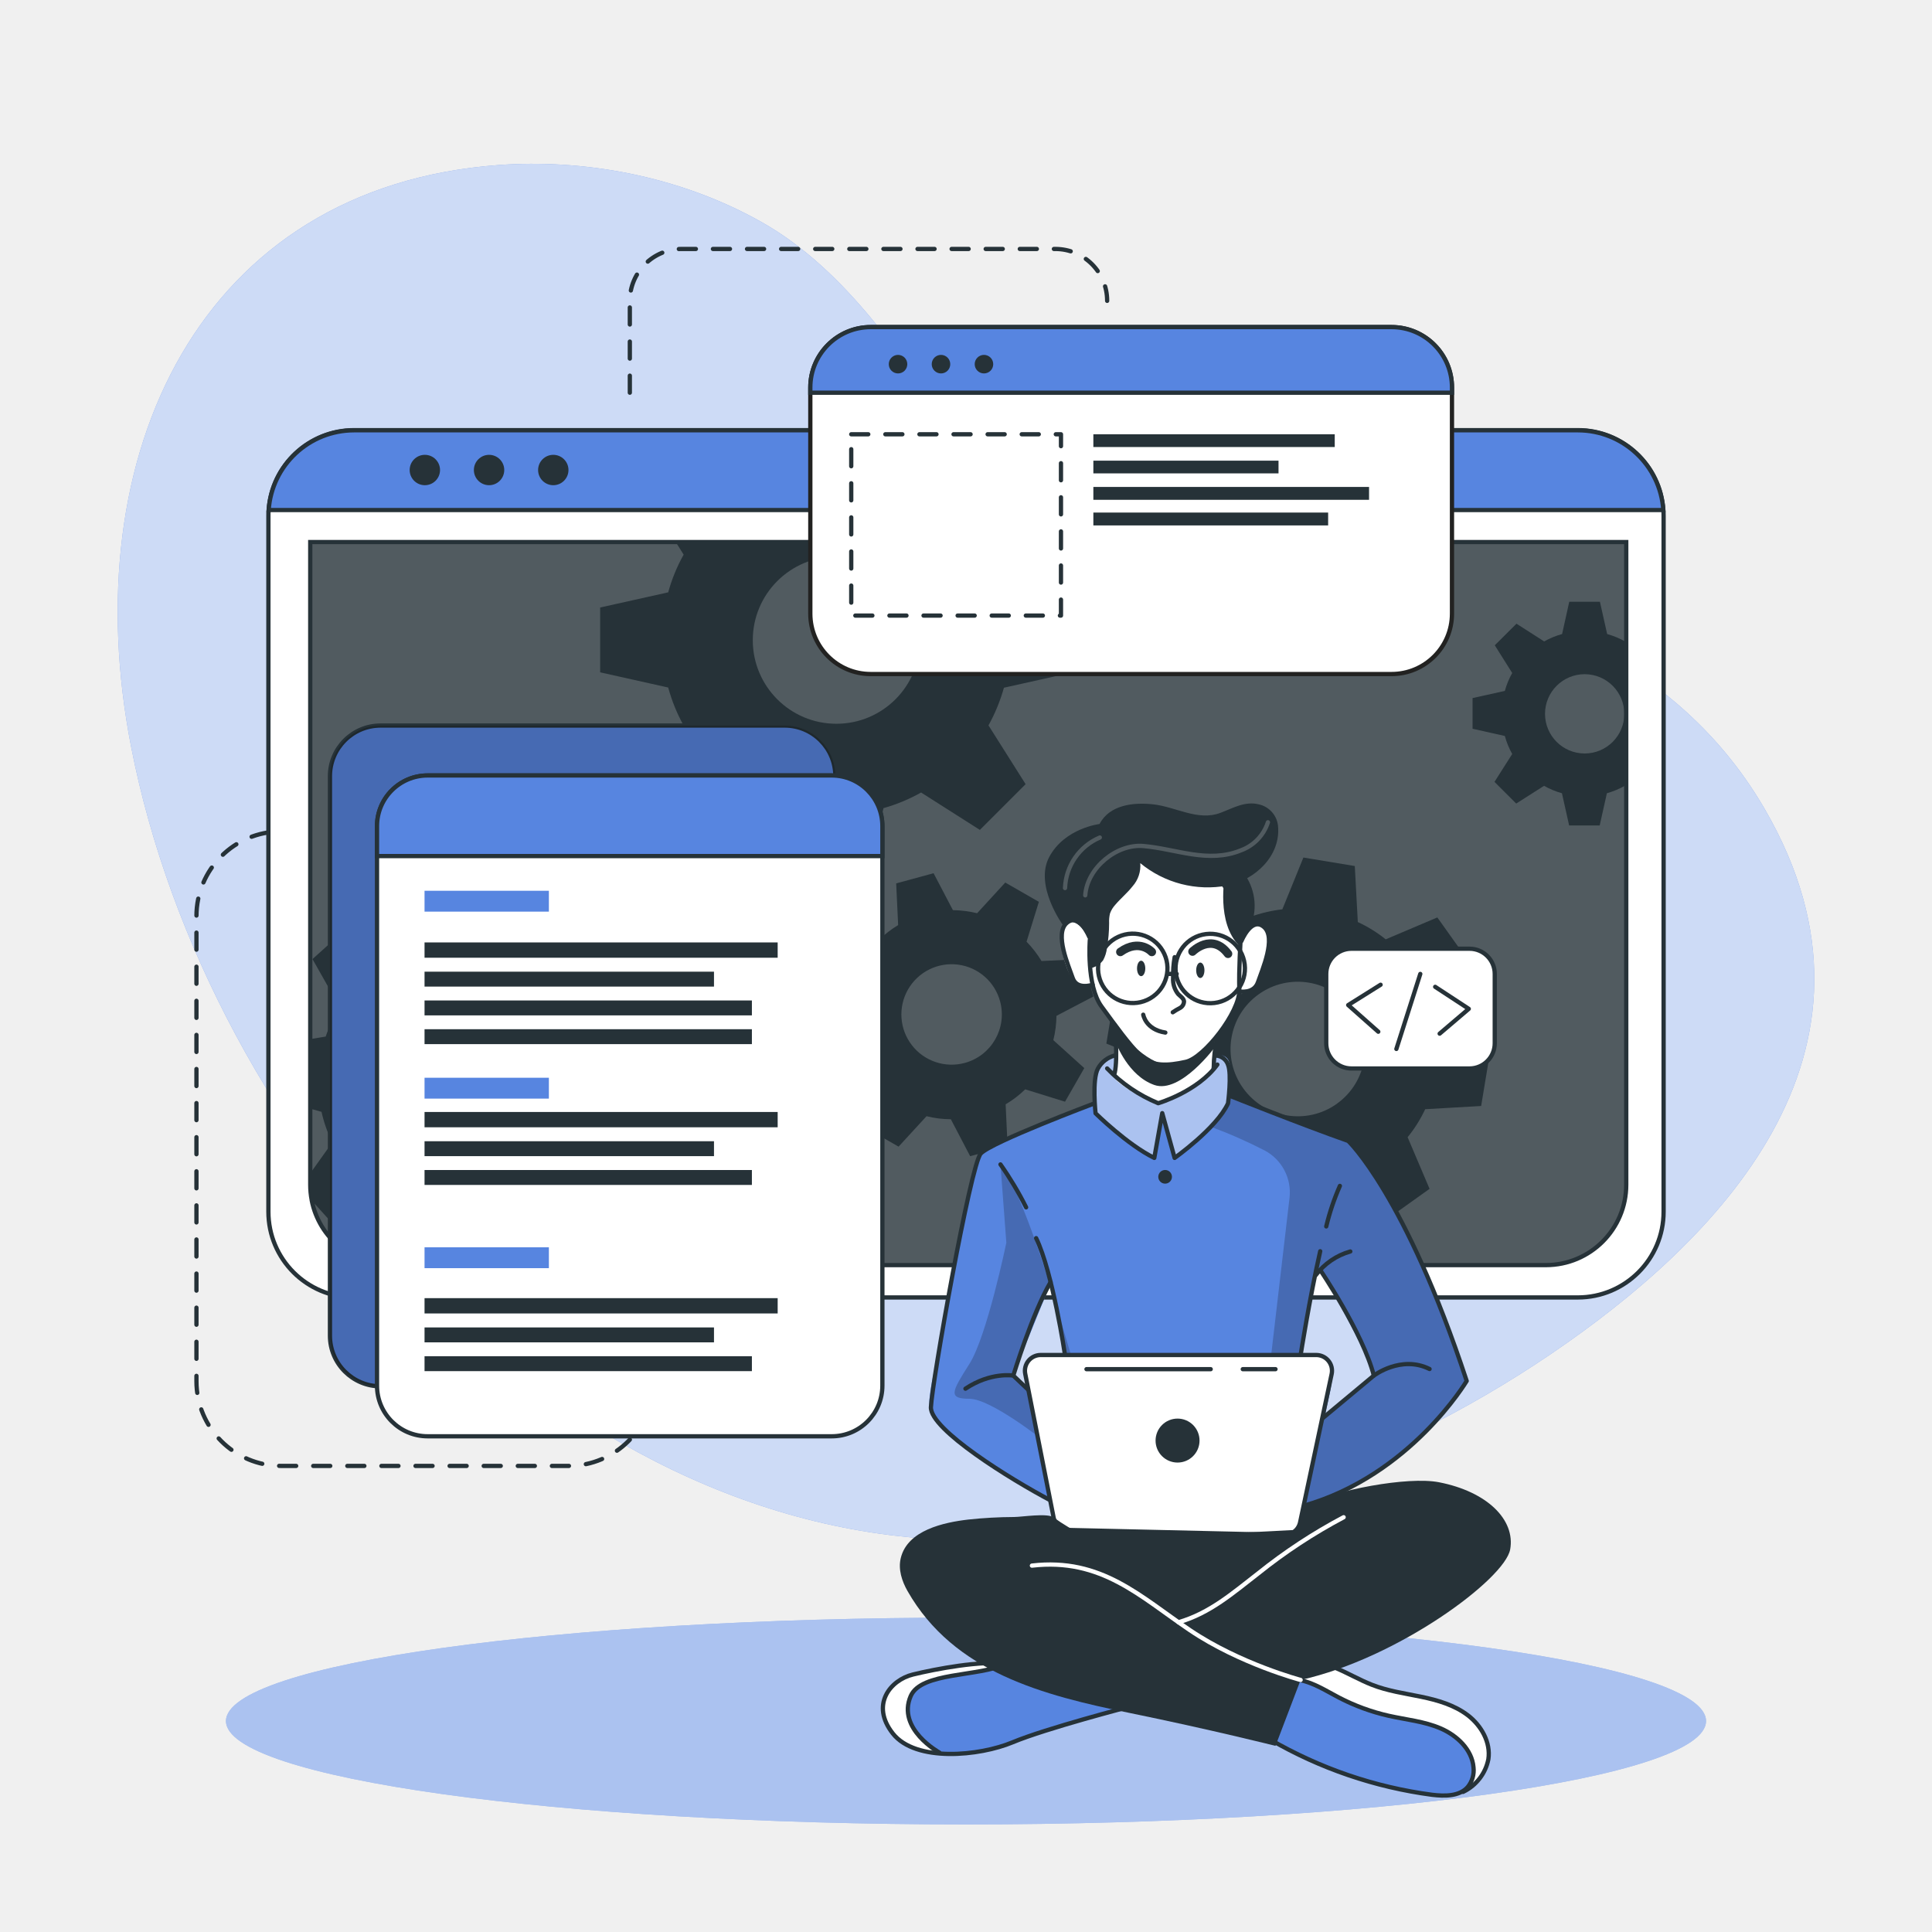
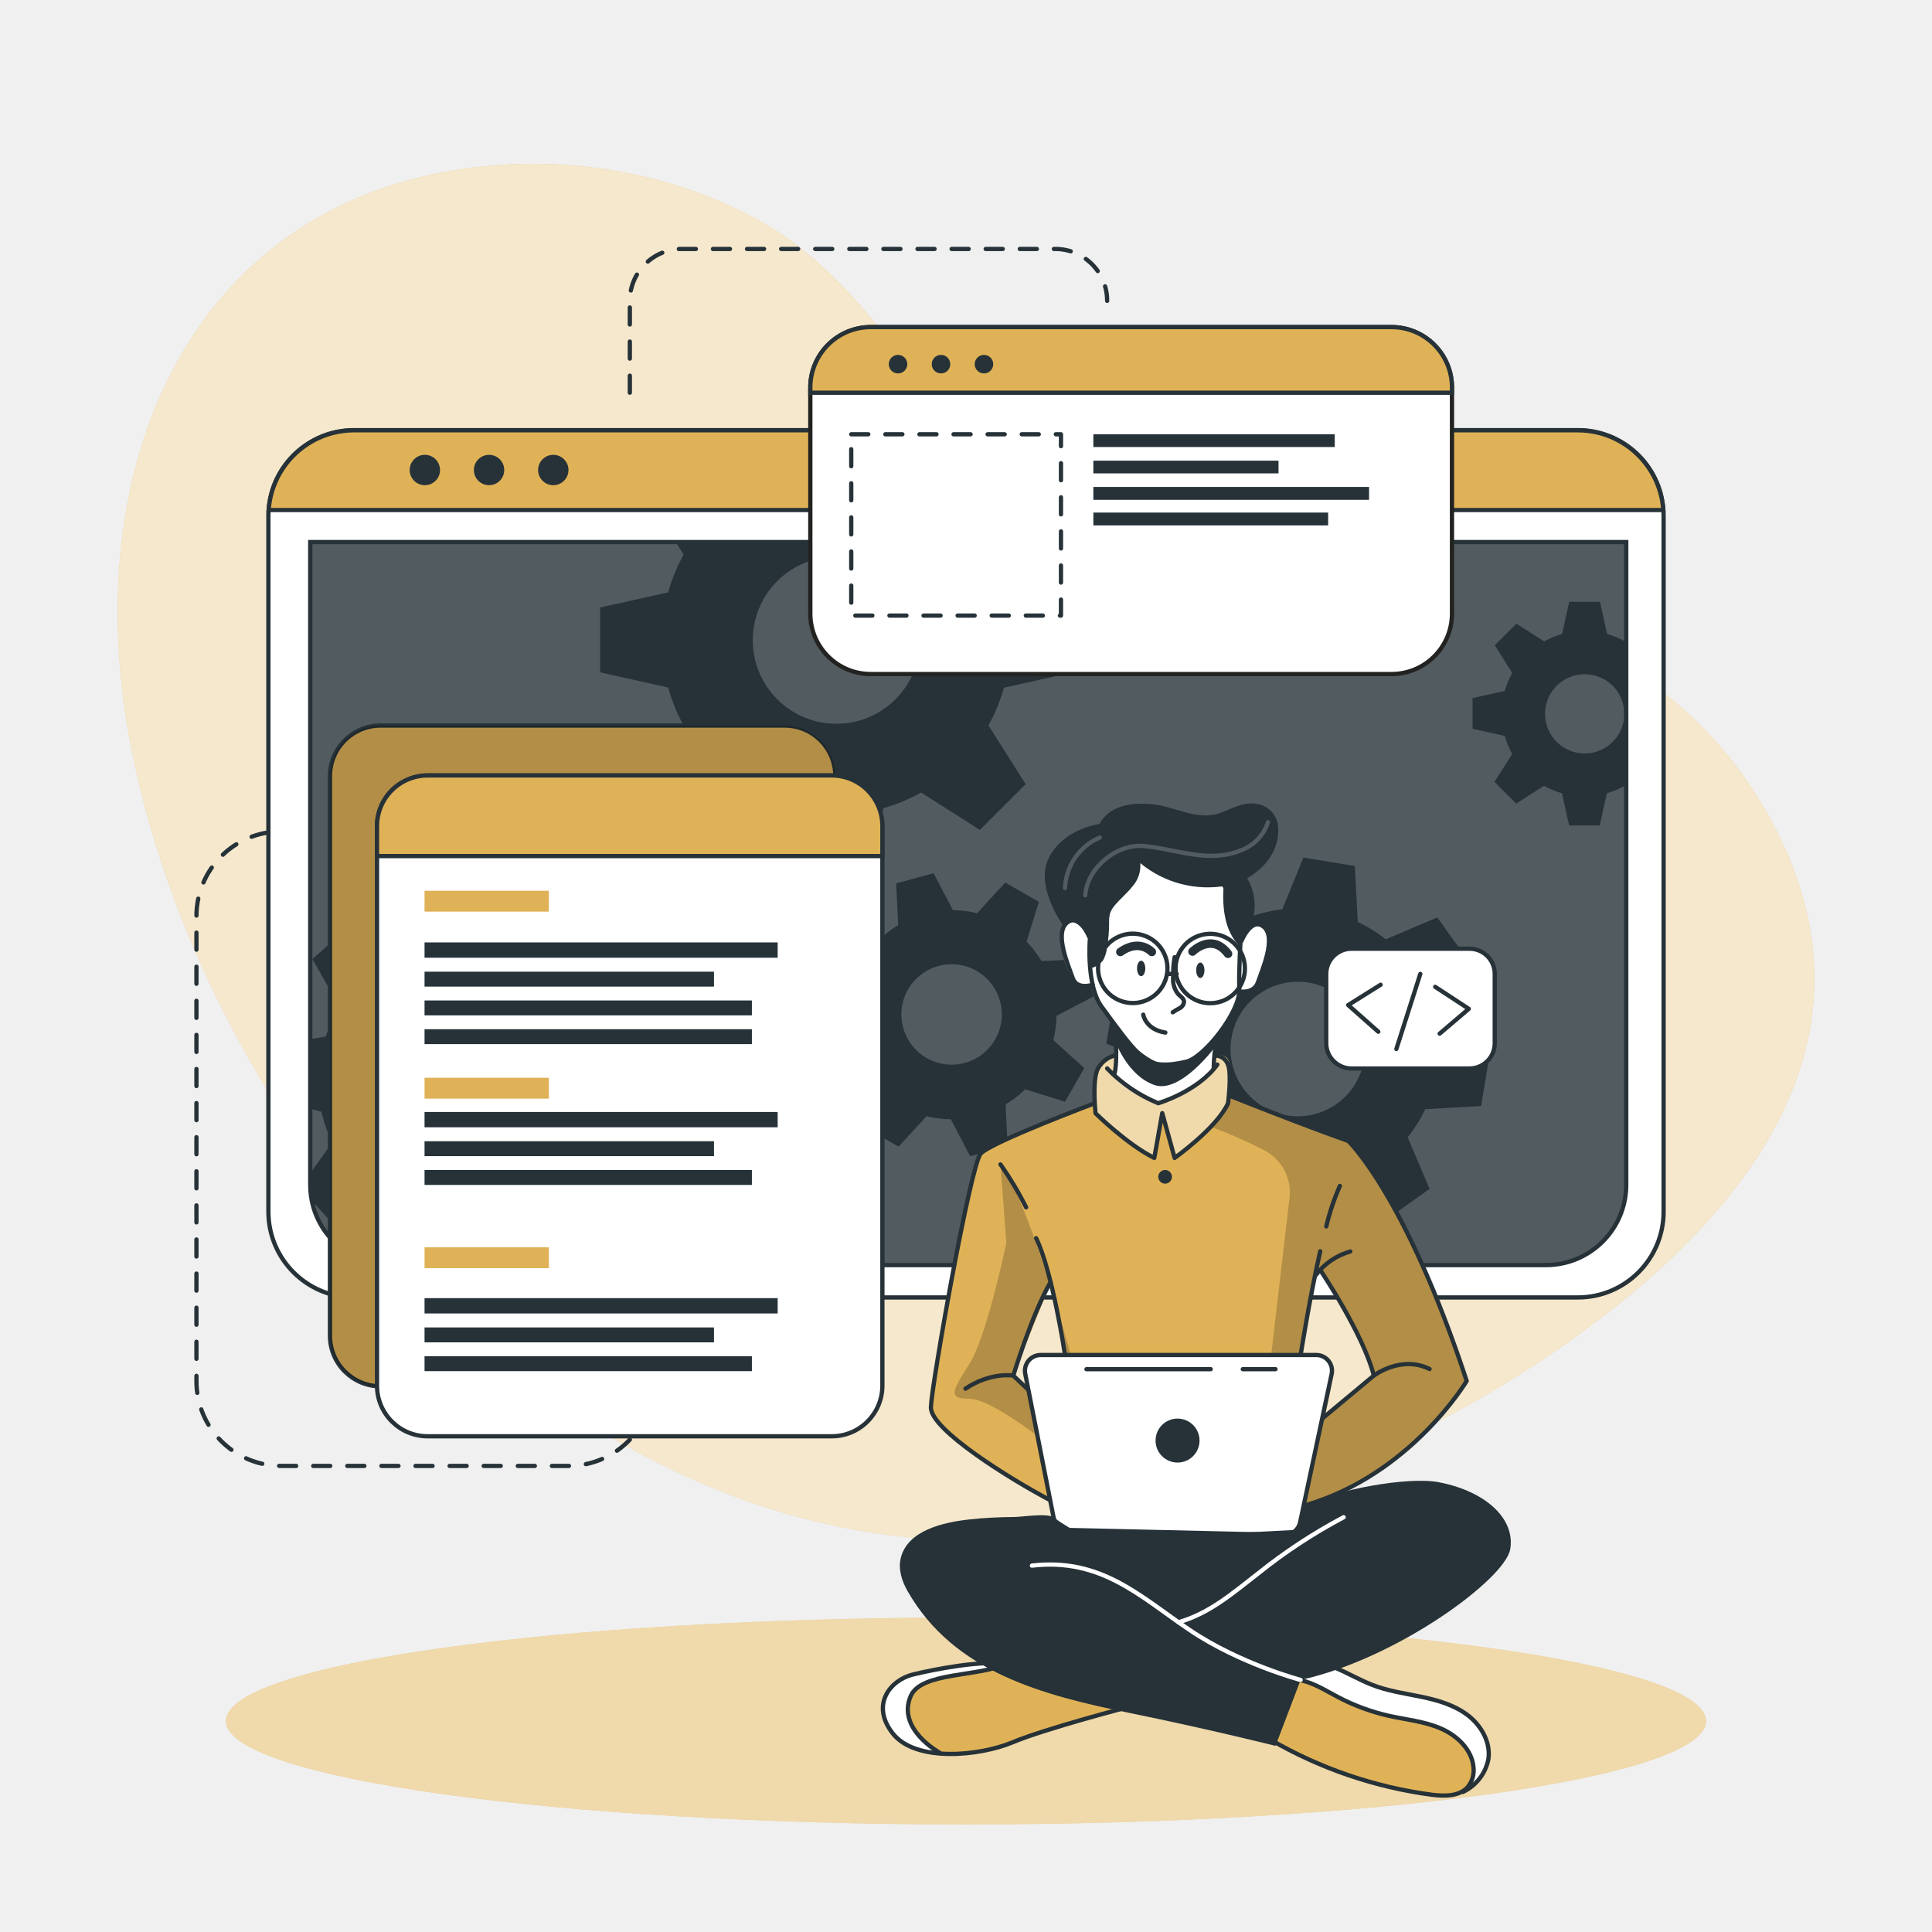
<svg xmlns="http://www.w3.org/2000/svg" viewBox="0 0 500 500">
-   <g id="freepik--background-simple--inject-30">
-     <path d="M456.55,209.11c-48.74-83.48-180.95-53.75-207.95-94.35C234.77,94,219.3,69.87,196.86,57.34c-21.39-12-46.19-16.21-67.81-14.63C51.84,48.36,19.11,117.44,33.94,193.3,53.74,294.49,143.44,397.86,250,398.58,305.74,399,359,379,400.7,350.87l.93-.63C443.33,321.85,493.77,272.84,456.55,209.11Z" style="fill:#5785E0" />
+   <g id="freepik--background-simple--inject-2">
+     <path d="M456.55,209.11c-48.74-83.48-180.95-53.75-207.95-94.35C234.77,94,219.3,69.87,196.86,57.34c-21.39-12-46.19-16.21-67.81-14.63C51.84,48.36,19.11,117.44,33.94,193.3,53.74,294.49,143.44,397.86,250,398.58,305.74,399,359,379,400.7,350.87l.93-.63C443.33,321.85,493.77,272.84,456.55,209.11Z" style="fill:#E0B257" />
    <path d="M456.55,209.11c-48.74-83.48-180.95-53.75-207.95-94.35C234.77,94,219.3,69.87,196.86,57.34c-21.39-12-46.19-16.21-67.81-14.63C51.84,48.36,19.11,117.44,33.94,193.3,53.74,294.49,143.44,397.86,250,398.58,305.74,399,359,379,400.7,350.87l.93-.63C443.33,321.85,493.77,272.84,456.55,209.11Z" style="fill:#fff;opacity:0.7" />
  </g>
-   <g id="freepik--Lines--inject-30">
+   <g id="freepik--Lines--inject-2">
    <path d="M78.19,215.18H72.77a21.93,21.93,0,0,0-21.93,21.93V357.45a21.93,21.93,0,0,0,21.93,21.93h74.36a21.93,21.93,0,0,0,21.93-21.93h0" style="fill:none;stroke:#263238;stroke-linecap:round;stroke-linejoin:round;stroke-width:1.103px;stroke-dasharray:4.412" />
    <path d="M163,101.63V77.86A13.43,13.43,0,0,1,176.4,64.43h96.7a13.43,13.43,0,0,1,13.43,13.43h0" style="fill:none;stroke:#263238;stroke-linecap:round;stroke-linejoin:round;stroke-width:1.103px;stroke-dasharray:4.412" />
  </g>
-   <g id="freepik--Shadow--inject-30">
-     <ellipse cx="250" cy="445.4" rx="191.52" ry="26.76" style="fill:#5785E0" />
+   <g id="freepik--Shadow--inject-2">
+     <ellipse cx="250" cy="445.4" rx="191.52" ry="26.76" style="fill:#E0B257" />
    <ellipse cx="250" cy="445.4" rx="191.52" ry="26.76" style="fill:#fff;opacity:0.5" />
  </g>
-   <g id="freepik--Window--inject-30">
+   <g id="freepik--Window--inject-2">
    <path d="M430.54,133.52V313.58a22.2,22.2,0,0,1-22.19,22.2H91.65a22.2,22.2,0,0,1-22.19-22.2V133.52c0-.53,0-1,.07-1.56a22.18,22.18,0,0,1,22.12-20.64h316.7A22.18,22.18,0,0,1,430.47,132C430.52,132.48,430.54,133,430.54,133.52Z" style="fill:#fff;stroke:#263238;stroke-linecap:round;stroke-linejoin:round;stroke-width:1.103px" />
    <path d="M80.26,140.28H420.87a0,0,0,0,1,0,0V306.61a20.8,20.8,0,0,1-20.8,20.8h-299a20.8,20.8,0,0,1-20.8-20.8V140.28a0,0,0,0,1,0,0Z" style="fill:#263238" />
    <path d="M420.88,140.28V306.61a20.69,20.69,0,0,1-20.57,20.8H100.83a20.69,20.69,0,0,1-20.57-20.8V140.28Z" style="fill:#fff;opacity:0.2" />
-     <path d="M430.47,132H69.53a22.18,22.18,0,0,1,22.12-20.64h316.7A22.18,22.18,0,0,1,430.47,132Z" style="fill:#5785E0;stroke:#263238;stroke-miterlimit:10;stroke-width:1.103px" />
+     <path d="M430.47,132H69.53a22.18,22.18,0,0,1,22.12-20.64h316.7A22.18,22.18,0,0,1,430.47,132Z" style="fill:#E0B257;stroke:#263238;stroke-miterlimit:10;stroke-width:1.103px" />
    <path d="M113.88,121.64a3.93,3.93,0,1,1-3.93-3.93A3.93,3.93,0,0,1,113.88,121.64Z" style="fill:#263238" />
    <path d="M130.5,121.64a3.93,3.93,0,1,1-3.93-3.93A3.93,3.93,0,0,1,130.5,121.64Z" style="fill:#263238" />
    <circle cx="143.19" cy="121.64" r="3.93" style="fill:#263238" />
    <path d="M420.87,140.28V306.61a20.8,20.8,0,0,1-20.8,20.8h-299a20.8,20.8,0,0,1-20.4-16.76v-.06a21,21,0,0,1-.38-4V140.28Z" style="fill:none;stroke:#263238;stroke-miterlimit:10;stroke-width:1.103px" />
    <path d="M420.55,166a20.94,20.94,0,0,0-4.62-1.91l-1.87-8.35h-7.94l-1.85,8.35a20.25,20.25,0,0,0-4.64,1.91l-7.17-4.59L386.85,167l4.51,7.17a20.35,20.35,0,0,0-1.91,4.64l-8.35,1.85v7.94l8.35,1.87a20,20,0,0,0,1.91,4.66l-4.59,7.22,5.62,5.61,7.21-4.59a20.39,20.39,0,0,0,4.63,1.92l1.86,8.34H414l1.86-8.34a20.78,20.78,0,0,0,4.62-1.92l.37.24V165.8Zm-10.44,29a10.26,10.26,0,1,1,10.26-10.25A10.25,10.25,0,0,1,410.11,195Z" style="fill:#263238" />
    <path d="M277.45,174.05V157.31l-17.6-3.91a45.51,45.51,0,0,0-4-9.77l2.13-3.35h-83.1l2.05,3.26a43,43,0,0,0-4,9.76l-17.61,3.92V174l17.61,3.93a43.65,43.65,0,0,0,4,9.84l-9.67,15.21,11.85,11.84,15.2-9.68a44.38,44.38,0,0,0,9.77,4.05L208,226.74H224.7l3.94-17.59a44.64,44.64,0,0,0,9.74-4.05l15.21,9.68,11.84-11.84-9.61-15.21a45.87,45.87,0,0,0,4-9.75Zm-61,13.26a21.63,21.63,0,1,1,21.63-21.63A21.62,21.62,0,0,1,216.45,187.31Z" style="fill:#263238" />
    <path d="M166.38,289l.71-13.29-13.77-3.88a37.21,37.21,0,0,0-2.82-7.9l8.32-11.68-8.92-9.89-12.46,7a36.51,36.51,0,0,0-7.59-3.63l-2.38-14.12L114.19,231l-3.84,13.81a35,35,0,0,0-7.9,2.8l-11.67-8.31-9.91,8.91,7.06,12.47a35,35,0,0,0-3.64,7.58l-4,.66v18l2.92.82A34.6,34.6,0,0,0,86,295.65l-5.74,8.05.38,6.89v.06l5.93,6.57,12.48-7.05a34.66,34.66,0,0,0,7.61,3.67L109,327.4h0l.11.57,13.28.7.35-1.27h0l3.49-12.53a35.53,35.53,0,0,0,7.94-2.8l11.65,8.3,9.9-8.9-7-12.48a34.53,34.53,0,0,0,3.59-7.57Zm-35.27-20.75a17.2,17.2,0,1,0-1.28,24.28A17.2,17.2,0,0,0,131.11,268.29Z" style="fill:#263238" />
    <path d="M272.6,269.19a27.25,27.25,0,0,0,.81-6.29l9.55-5-2.64-9.69-10.78.5a27.27,27.27,0,0,0-3.87-5l3.19-10.31-8.7-5-7.28,7.94a28.8,28.8,0,0,0-6.27-.8l-5-9.55-9.68,2.63.51,10.79a27.24,27.24,0,0,0-5,3.87l-10.32-3.19-5,8.69,8,7.27a26,26,0,0,0-.79,6.27l-9.57,5,2.64,9.68,10.8-.51a25.39,25.39,0,0,0,3.85,5l-3.21,10.26,8.71,5,7.24-7.88a26.12,26.12,0,0,0,6.29.79l5,9.56,9.68-2.63-.43-9.22-.07-1.58a26.41,26.41,0,0,0,5.06-3.87l10.31,3.2,4.26-7.44.72-1.26Zm-22.87,5.88a13,13,0,1,1,9.1-15.9A13,13,0,0,1,249.73,275.07Z" style="fill:#263238" />
    <path d="M383.32,286.23l2.2-13.3-13.46-5.41a35.27,35.27,0,0,0-1.93-8.3l9.69-10.79-7.84-11-13.36,5.67a35.38,35.38,0,0,0-7.22-4.48l-.78-14.49-13.3-2.2-5.45,13.4a37.15,37.15,0,0,0-8.27,1.95l-10.82-9.69-10.95,7.84,5.68,13.35a36.24,36.24,0,0,0-4.05,6.29c-.15.31-.31.62-.45.93l-14.48.8-2.21,13.28,2.18.88,11.28,4.55a35.18,35.18,0,0,0,1.93,8.26L292,294.63l7.85,11,13.35-5.7a35.06,35.06,0,0,0,7.21,4.52l.75,14.42,13.29,2.2,5.44-13.3a35.13,35.13,0,0,0,8.28-1.94l10.8,9.69,11-7.85-5.68-13.36a34.78,34.78,0,0,0,4.55-7.25Zm-37.3-.6a17.41,17.41,0,1,1,4-24.29A17.41,17.41,0,0,1,346,285.63Z" style="fill:#263238" />
  </g>
-   <g id="freepik--Graphics--inject-30">
-     <rect x="85.39" y="187.77" width="130.8" height="171.01" rx="13.11" style="fill:#5785E0;stroke:#263238;stroke-miterlimit:10;stroke-width:1.103px" />
+   <g id="freepik--Graphics--inject-2">
+     <rect x="85.39" y="187.77" width="130.8" height="171.01" rx="13.11" style="fill:#E0B257;stroke:#263238;stroke-miterlimit:10;stroke-width:1.103px" />
    <rect x="85.39" y="187.77" width="130.8" height="171.01" rx="13.11" style="opacity:0.2" />
    <path d="M228.36,213.8V358.59a13.11,13.11,0,0,1-13.11,13.12H110.67a13.11,13.11,0,0,1-13.1-13.12V213.8a13.11,13.11,0,0,1,13.1-13.11H215.25A13.11,13.11,0,0,1,228.36,213.8Z" style="fill:#fff;stroke:#263238;stroke-linecap:round;stroke-linejoin:round;stroke-width:1.103px" />
-     <path d="M228.36,213.8v7.75H97.57V213.8a13.11,13.11,0,0,1,13.1-13.11H215.25A13.11,13.11,0,0,1,228.36,213.8Z" style="fill:#5785E0;stroke:#263238;stroke-miterlimit:10;stroke-width:1.103px" />
-     <rect x="109.87" y="230.53" width="32.18" height="5.4" style="fill:#5785E0" />
-     <rect x="109.87" y="278.92" width="32.18" height="5.4" style="fill:#5785E0" />
-     <rect x="109.87" y="322.8" width="32.18" height="5.4" style="fill:#5785E0" />
+     <path d="M228.36,213.8v7.75H97.57V213.8a13.11,13.11,0,0,1,13.1-13.11H215.25A13.11,13.11,0,0,1,228.36,213.8Z" style="fill:#E0B257;stroke:#263238;stroke-miterlimit:10;stroke-width:1.103px" />
+     <rect x="109.87" y="230.53" width="32.18" height="5.4" style="fill:#E0B257" />
+     <rect x="109.87" y="278.92" width="32.18" height="5.4" style="fill:#E0B257" />
+     <rect x="109.87" y="322.8" width="32.18" height="5.4" style="fill:#E0B257" />
    <rect x="109.87" y="243.9" width="91.39" height="3.96" style="fill:#263238" />
    <rect x="109.87" y="251.47" width="74.91" height="3.86" style="fill:#263238" />
    <rect x="109.87" y="258.92" width="84.72" height="3.86" style="fill:#263238" />
    <rect x="109.87" y="266.36" width="84.72" height="3.86" style="fill:#263238" />
    <rect x="109.87" y="287.78" width="91.39" height="3.96" style="fill:#263238" />
    <rect x="109.87" y="295.35" width="74.91" height="3.86" style="fill:#263238" />
    <rect x="109.87" y="302.8" width="84.72" height="3.86" style="fill:#263238" />
    <rect x="109.87" y="335.96" width="91.39" height="3.96" style="fill:#263238" />
    <rect x="109.87" y="343.54" width="74.91" height="3.86" style="fill:#263238" />
    <rect x="109.87" y="350.99" width="84.72" height="3.86" style="fill:#263238" />
    <path d="M375.77,100.29v58.52a15.63,15.63,0,0,1-15.64,15.63H225.35a15.63,15.63,0,0,1-15.64-15.63V100.29a15.65,15.65,0,0,1,15.64-15.64H360.13A15.64,15.64,0,0,1,375.77,100.29Z" style="fill:#fff;stroke:#222221;stroke-miterlimit:10;stroke-width:1.103px" />
-     <path d="M375.77,100.29v1.34H209.71v-1.34a15.65,15.65,0,0,1,15.64-15.64H360.13A15.64,15.64,0,0,1,375.77,100.29Z" style="fill:#5785E0;stroke:#263238;stroke-miterlimit:10;stroke-width:1.103px" />
+     <path d="M375.77,100.29v1.34H209.71v-1.34a15.65,15.65,0,0,1,15.64-15.64H360.13A15.64,15.64,0,0,1,375.77,100.29Z" style="fill:#E0B257;stroke:#263238;stroke-miterlimit:10;stroke-width:1.103px" />
    <path d="M234.11,95.94a2.4,2.4,0,1,1,0-3.39A2.41,2.41,0,0,1,234.11,95.94Z" style="fill:#263238" />
    <path d="M245.23,95.94a2.4,2.4,0,1,1,0-3.39A2.41,2.41,0,0,1,245.23,95.94Z" style="fill:#263238" />
    <path d="M256.35,95.94a2.4,2.4,0,1,1,0-3.39A2.41,2.41,0,0,1,256.35,95.94Z" style="fill:#263238" />
    <rect x="220.3" y="112.39" width="54.28" height="46.92" style="fill:none;stroke:#263238;stroke-linecap:round;stroke-linejoin:round;stroke-width:1.103px;stroke-dasharray:4.412" />
    <rect x="282.96" y="112.39" width="62.47" height="3.3" style="fill:#263238" />
    <rect x="282.96" y="119.22" width="47.92" height="3.29" style="fill:#263238" />
    <rect x="282.96" y="126.02" width="71.35" height="3.33" style="fill:#263238" />
    <rect x="282.96" y="132.65" width="60.76" height="3.33" style="fill:#263238" />
    <rect x="343.23" y="245.53" width="43.61" height="30.99" rx="6.53" style="fill:#fff;stroke:#263238;stroke-linecap:round;stroke-linejoin:round;stroke-width:1.103px" />
    <polyline points="357.3 254.85 348.91 260.11 356.7 267.01" style="fill:none;stroke:#263238;stroke-linecap:round;stroke-linejoin:round;stroke-width:1.103px" />
    <polyline points="372.58 267.51 380.12 261.09 371.42 255.39" style="fill:none;stroke:#263238;stroke-linecap:round;stroke-linejoin:round;stroke-width:1.103px" />
    <line x1="361.38" y1="271.47" x2="367.57" y2="252.05" style="fill:none;stroke:#263238;stroke-linecap:round;stroke-linejoin:round;stroke-width:1.103px" />
  </g>
-   <g id="freepik--Character--inject-30">
-     <path d="M296.86,440.47s-29,8.31-33.05,9.75c-3.68,1.3-13.66,4.8-21.15,3.71a15.89,15.89,0,0,1-2.14-.46c-7.59-2.26-11-4.37-12-9.14s2.78-8.29,6.42-10.54,23.38-4.6,23.38-4.6l4.77,1.4h0Z" style="fill:#5785E0" />
+   <g id="freepik--Character--inject-2">
+     <path d="M296.86,440.47s-29,8.31-33.05,9.75c-3.68,1.3-13.66,4.8-21.15,3.71a15.89,15.89,0,0,1-2.14-.46c-7.59-2.26-11-4.37-12-9.14s2.78-8.29,6.42-10.54,23.38-4.6,23.38-4.6l4.77,1.4h0Z" style="fill:#E0B257" />
    <path d="M242.66,453.93a15.89,15.89,0,0,1-2.14-.46c-7.59-2.26-11-4.37-12-9.14s2.78-8.29,6.42-10.54,23.38-4.6,23.38-4.6l4.77,1.4c-4.32,2-20.4,3.09-23.91,5.11s-5.2,5.82-3.13,11C237.16,449.4,240.12,452.05,242.66,453.93Z" style="fill:#fff" />
    <path d="M292.5,441.65s-21.78,5.64-30.42,9.25-25.11,5.19-31-2.25-.68-13.86,5.19-15.29,17.74-3.68,24.22-2.77" style="fill:none;stroke:#263238;stroke-linecap:round;stroke-linejoin:round;stroke-width:1.103px" />
    <path d="M243.09,453.54s-11.08-6.08-7.4-14.6c2.72-6.28,17.5-4.92,24.82-8.35" style="fill:none;stroke:#263238;stroke-linecap:round;stroke-linejoin:round;stroke-width:1.103px" />
-     <path d="M385.19,455.28c-.3,3-1.35,5.81-4.35,7.58-2,1.18-4.84,1.88-8.91,1.84-10.17-.13-29.29-7.4-29.29-7.4l-17.9-9.9,9.31-14.73,2.55-4,6.58,1.48s5.45,3.09,10.93,5.55,18.79,3,23.48,6.77S385.7,450.34,385.19,455.28Z" style="fill:#5785E0" />
+     <path d="M385.19,455.28c-.3,3-1.35,5.81-4.35,7.58-2,1.18-4.84,1.88-8.91,1.84-10.17-.13-29.29-7.4-29.29-7.4l-17.9-9.9,9.31-14.73,2.55-4,6.58,1.48s5.45,3.09,10.93,5.55,18.79,3,23.48,6.77S385.7,450.34,385.19,455.28Z" style="fill:#E0B257" />
    <path d="M385.19,455.28c-.3,3-1.35,5.81-4.35,7.58a13.39,13.39,0,0,0-.5-8.94c-2-4.49-8.51-8.45-17.07-9.11s-15.11-4.66-18.54-6.45c-2.68-1.39-8.33-4.43-10.68-5.69l2.55-4,6.58,1.48s5.45,3.09,10.93,5.55,18.79,3,23.48,6.77S385.7,450.34,385.19,455.28Z" style="fill:#fff" />
    <path d="M328.71,450.18a112.86,112.86,0,0,0,41.9,14.31c3.26.39,7.05.45,9.23-2a6.82,6.82,0,0,0,1.5-5.11c-.39-4.6-4.26-8.24-8.5-10.07s-8.91-2.25-13.42-3.26a53.38,53.38,0,0,1-12.9-4.72c-3.24-1.69-6.37-3.74-9.94-4.5s-7.82.16-9.73,3.28" style="fill:none;stroke:#263238;stroke-linecap:round;stroke-linejoin:round;stroke-width:1.103px" />
    <path d="M378.64,463.74a11.92,11.92,0,0,0,6.55-8.46c.65-4.33-1.82-8.69-5.29-11.35s-7.82-3.92-12.11-4.81S359.11,437.63,355,436c-6.27-2.46-12.46-7.3-19-5.57" style="fill:none;stroke:#263238;stroke-linecap:round;stroke-linejoin:round;stroke-width:1.103px" />
-     <path d="M348.91,295.26l-30.29-11.52-.38-.15s.11-.8.2-2c.19-2.42.29-6.36-.85-7.69-1.69-2-6.47-.32-11.14-2.46s-13.3,1.69-13.3,1.69-6.24-1.15-9,3.35c-1.4,3.63-.92,9-.92,9l-.57.2c-3.61,1.35-23.25,8.74-27.4,11.71-4.59,3.25-9.67,36.62-11.3,46.42s-4.53,18.63-3.06,22,22.57,19.62,34.71,23.81,55.19,3,55.19,3,.7-.19,1.95-.59c7.28-2.34,33.11-12,46.82-34.68C379.59,357.39,366.31,313.86,348.91,295.26Zm-81.84,56.13c-2.23,1.58-1,7.7-1,7.7l-3.79-3.34,9.52-23.41,4.06,18S269.3,349.82,267.07,351.39Zm76.16,14.87c-1.05.54,3-10.71,1.08-13.26s-7.71-2.31-7.71-2.31l.49-3.07,3.43-17.6,1.14-1.35s11.78,20.19,13.89,27.31C355.55,356,342.71,366.26,343.23,366.26Z" style="fill:#5785E0" />
+     <path d="M348.91,295.26l-30.29-11.52-.38-.15s.11-.8.2-2c.19-2.42.29-6.36-.85-7.69-1.69-2-6.47-.32-11.14-2.46s-13.3,1.69-13.3,1.69-6.24-1.15-9,3.35c-1.4,3.63-.92,9-.92,9l-.57.2c-3.61,1.35-23.25,8.74-27.4,11.71-4.59,3.25-9.67,36.62-11.3,46.42s-4.53,18.63-3.06,22,22.57,19.62,34.71,23.81,55.19,3,55.19,3,.7-.19,1.95-.59c7.28-2.34,33.11-12,46.82-34.68C379.59,357.39,366.31,313.86,348.91,295.26Zm-81.84,56.13c-2.23,1.58-1,7.7-1,7.7l-3.79-3.34,9.52-23.41,4.06,18S269.3,349.82,267.07,351.39Zm76.16,14.87c-1.05.54,3-10.71,1.08-13.26s-7.71-2.31-7.71-2.31l.49-3.07,3.43-17.6,1.14-1.35s11.78,20.19,13.89,27.31C355.55,356,342.71,366.26,343.23,366.26Z" style="fill:#E0B257" />
    <path d="M291.72,222.25l-15.64,16.6s-2.15,1.91-1.3,6.72,2.85,9,4.36,9.28a21.37,21.37,0,0,0,3.62.32s3.35,7.26,5.73,10.11c0,0,.82,11.21.38,14.32,0,0,5.62,4.91,10.91,5.53s13.46-7.48,13.46-7.48l2-9.92s4.8-7.28,5.12-9.22,2.52-1.44,3.6-2.4,3.57-5.23,4-9.27.44-8.68-4.25-7.32c-4.07-1.09-1.52-9.69-1.52-9.69l-7.15-6.3Z" style="fill:#fff" />
    <path d="M318.62,283.74a17.67,17.67,0,0,1-.81,1.81c-2.58,4.86-13.82,14.13-13.82,14.13l-3.4-10.45-1.86,10.45c-3.75-1.64-15.19-11.55-15.19-11.55s-.39-.93-.86-2.38l.57-.2s-.48-5.41.92-9c2.74-4.5,9-3.35,9-3.35s8.63-3.83,13.3-1.69,9.45.48,11.14,2.46.65,9.66.65,9.66Z" style="fill:#fff;opacity:0.5" />
    <path d="M348.91,295.26l-30.29-11.52-.38-.15s.11-.8.2-2l-.63,3.93-4.48,6.08a124,124,0,0,1,14,6.16A12.28,12.28,0,0,1,333.73,310l-5.58,47.75-2.29,27.11,6.91,7.17c7.28-2.34,33.11-12,46.82-34.68C379.59,357.39,366.31,313.86,348.91,295.26Zm-5.68,71c-1.05.54,3-10.71,1.08-13.26s-7.71-2.31-7.71-2.31l.49-3.07,3.43-17.6,1.14-1.35s11.78,20.19,13.89,27.31C355.55,356,342.71,366.26,343.23,366.26Z" style="opacity:0.2" />
    <path d="M277.87,353l-4.71-15.74s-8.45-28.81-14.24-35.91l1.52,20.26s-5,24.2-9.57,31.39-5.59,9,0,9,19.2,10.84,19.2,10.84l-1.05-9ZM266,359.09l-3.79-3.34,9.52-23.41,4.06,18s-6.52-.49-8.75,1.08S266,359.09,266,359.09Z" style="opacity:0.2" />
    <path d="M288.49,265.28s.86,8.49,0,12.37" style="fill:none;stroke:#263238;stroke-linecap:round;stroke-linejoin:round;stroke-width:1.103px" />
    <path d="M314.11,276.51a36.53,36.53,0,0,1,.94-8.11" style="fill:none;stroke:#263238;stroke-linecap:round;stroke-linejoin:round;stroke-width:1.103px" />
    <path d="M316.38,228.58s5.14,6.45,4.87,11.33-.65,10.66-.52,16.32-9.09,17.52-13.83,18.57-8.82,1.32-11.85-1.71-6.06-7.24-10-12.64-3-17.25-3-17.25" style="fill:none;stroke:#263238;stroke-linecap:round;stroke-linejoin:round;stroke-width:1.103px" />
    <path d="M304,247.71a26.82,26.82,0,0,0-.4,5.37,6.05,6.05,0,0,0,1.32,4.2c.57.58,1.39,1.05,1.5,1.85a2,2,0,0,1-1.06,1.75,15.55,15.55,0,0,0-1.85,1.1" style="fill:none;stroke:#263238;stroke-linecap:round;stroke-linejoin:round;stroke-width:1.103px" />
    <path d="M295.87,262.6s.59,3.83,5.72,4.63" style="fill:none;stroke:#263238;stroke-linecap:round;stroke-linejoin:round;stroke-width:1.103px" />
    <path d="M296.4,250.63c0,1.11-.48,2-1.07,2s-1.07-.89-1.07-2,.48-2,1.07-2S296.4,249.53,296.4,250.63Z" style="fill:#263238" />
    <path d="M311.71,251.11c0,1.11-.48,2-1.07,2s-1.07-.9-1.07-2,.48-2,1.07-2S311.71,250,311.71,251.11Z" style="fill:#263238" />
    <path d="M308.62,246.26s5-5,9.19.58" style="fill:none;stroke:#263238;stroke-linecap:round;stroke-linejoin:round;stroke-width:2.206px" />
    <path d="M298.09,246.36s-3.16-3.54-8.14,0" style="fill:none;stroke:#263238;stroke-linecap:round;stroke-linejoin:round;stroke-width:2.206px" />
    <path d="M288.87,270s3.05,8.4,9.86,10.79,15.85-10,15.85-10l-.47-1.61s-5.93,7.7-12.52,6.39-13.1-10.25-13.1-10.25Z" style="fill:#263238" />
    <path d="M282.76,254.85s-4.06,1.43-5.14-1.73-4.78-11.49-1.54-14.27,5.84,3.67,5.84,3.67" style="fill:none;stroke:#263238;stroke-linecap:round;stroke-linejoin:round;stroke-width:1.103px" />
    <path d="M320.72,256.57s3.77.76,4.85-2.4,4.78-11.49,1.54-14.27-5.84,3.67-5.84,3.67" style="fill:none;stroke:#263238;stroke-linecap:round;stroke-linejoin:round;stroke-width:1.103px" />
    <path d="M281.92,250.63a5.62,5.62,0,0,0,3.56-2.1,8.74,8.74,0,0,0,1-3.19,37.59,37.59,0,0,0,.56-6.44,8.81,8.81,0,0,1,.23-2.51,6.6,6.6,0,0,1,1.36-2.23c1.41-1.66,3.12-3.06,4.47-4.78a8,8,0,0,0,2-6,27.45,27.45,0,0,0,22.47,5.81c7.15-1.4,14-7.67,13.17-15.55a6.37,6.37,0,0,0-5-5.48c-3.53-.88-6.7,1-9.9,2.21-5.83,2.2-11.54-1.58-17.43-2.21-5-.55-11.23.08-13.85,5.09,0,0-9,1.06-13,8.5s3.57,17.73,3.57,17.73,3-3.68,6.93,3.76Z" style="fill:#263238" />
    <path d="M317,226.68s-2.34,12.2,3.77,18.11c0,0,1.34-3.67,2.69-4.57a14.13,14.13,0,0,0-1.07-13.54C317.87,219.58,317,226.68,317,226.68Z" style="fill:#263238" />
    <path d="M328.14,212.8a11.49,11.49,0,0,1-7,7.27c-8.48,3.46-16.71-.37-25.21-1.12-6.93-.62-14.58,5.64-15.07,12.76" style="fill:none;stroke:#fff;stroke-linecap:round;stroke-linejoin:round;stroke-width:1.103px;opacity:0.2" />
    <path d="M275.63,229.83a14.81,14.81,0,0,1,9-13.08" style="fill:none;stroke:#fff;stroke-linecap:round;stroke-linejoin:round;stroke-width:1.103px;opacity:0.2" />
    <path d="M286.53,276.51a38.71,38.71,0,0,0,13.21,9s10.15-2.95,15.31-10" style="fill:none;stroke:#263238;stroke-linecap:round;stroke-linejoin:round;stroke-width:1.103px" />
    <circle cx="293.15" cy="250.63" r="8.98" transform="translate(-77.79 145.02) rotate(-24.64)" style="fill:none;stroke:#263238;stroke-linecap:round;stroke-linejoin:round;stroke-width:1.103px" />
    <circle cx="313.22" cy="250.63" r="8.98" transform="translate(-28.22 40.06) rotate(-7)" style="fill:none;stroke:#263238;stroke-linecap:round;stroke-linejoin:round;stroke-width:1.103px" />
    <path d="M288.49,273.16a7,7,0,0,0-4.33,3.35c-1.59,2.8-.63,11.61-.63,11.61s8.21,8.12,15.2,11.55l2.06-11.59,3.2,11.59s10.82-7.65,13.82-14.12c0,0,1-7.55,0-10a3.47,3.47,0,0,0-3.23-2.37" style="fill:none;stroke:#263238;stroke-linecap:round;stroke-linejoin:round;stroke-width:1.103px" />
    <path d="M275.63,350.7s-3.21-21.5-7.48-30.27" style="fill:none;stroke:#263238;stroke-linecap:round;stroke-linejoin:round;stroke-width:1.103px" />
    <path d="M258.92,301.35a87,87,0,0,1,6.64,11.11" style="fill:none;stroke:#263238;stroke-linecap:round;stroke-linejoin:round;stroke-width:1.103px" />
    <path d="M343.23,317.4a62.1,62.1,0,0,1,3.53-10.49" style="fill:none;stroke:#263238;stroke-linecap:round;stroke-linejoin:round;stroke-width:1.103px" />
    <path d="M336.6,350.7s2.31-14.74,5.07-26.88" style="fill:none;stroke:#263238;stroke-linecap:round;stroke-linejoin:round;stroke-width:1.103px" />
    <path d="M340.52,330a17,17,0,0,1,8.94-6.12" style="fill:none;stroke:#263238;stroke-linecap:round;stroke-linejoin:round;stroke-width:1.103px" />
    <path d="M318.25,283.59s18.63,7.45,30.66,11.68c0,0,14.8,13.91,30.67,62.12,0,0-14.54,24.46-42.2,32.3" style="fill:none;stroke:#263238;stroke-linecap:round;stroke-linejoin:round;stroke-width:1.103px" />
    <path d="M342.18,367.13,355.55,356s7.07-5.37,14.42-1.7" style="fill:none;stroke:#263238;stroke-linecap:round;stroke-linejoin:round;stroke-width:1.103px" />
    <path d="M341.67,328.67S352.72,345,355.55,356" style="fill:none;stroke:#263238;stroke-linecap:round;stroke-linejoin:round;stroke-width:1.103px" />
    <path d="M266.15,359.71,262.24,356s-5.8-1-12.38,3.39" style="fill:none;stroke:#263238;stroke-linecap:round;stroke-linejoin:round;stroke-width:1.103px" />
    <path d="M262.24,356s4.86-16,9.65-24.19" style="fill:none;stroke:#263238;stroke-linecap:round;stroke-linejoin:round;stroke-width:1.103px" />
    <path d="M283.25,285.55s-26.81,10.06-29.44,13-12.62,59.19-12.89,65.63c-.23,5.76,20.65,18.69,31,24.14" style="fill:none;stroke:#263238;stroke-linecap:round;stroke-linejoin:round;stroke-width:1.103px" />
    <path d="M303.3,304.56a1.77,1.77,0,1,1-1.77-1.77A1.76,1.76,0,0,1,303.3,304.56Z" style="fill:#263238" />
    <path d="M334.32,398.78h-61a1.43,1.43,0,0,1-1.43-1.43h0a1.43,1.43,0,0,1,1.43-1.43h61a1.43,1.43,0,0,1,1.43,1.43h0A1.43,1.43,0,0,1,334.32,398.78Z" style="fill:#263238" />
    <path d="M336.46,394l8.17-38.4a4.08,4.08,0,0,0-4-4.93h-71.3a4.08,4.08,0,0,0-4,4.88l7.33,37.12a4.08,4.08,0,0,0,3.91,3.29l55.79,1.28A4.1,4.1,0,0,0,336.46,394Z" style="fill:#fff;stroke:#263238;stroke-linecap:round;stroke-linejoin:round;stroke-width:1.103px" />
    <path d="M310.44,372.83a5.69,5.69,0,1,1-5.69-5.7A5.69,5.69,0,0,1,310.44,372.83Z" style="fill:#263238" />
    <line x1="321.63" y1="354.34" x2="330.1" y2="354.34" style="fill:none;stroke:#263238;stroke-linecap:round;stroke-linejoin:round;stroke-width:1.103px" />
    <line x1="281.18" y1="354.34" x2="313.33" y2="354.34" style="fill:none;stroke:#263238;stroke-linecap:round;stroke-linejoin:round;stroke-width:1.103px" />
    <path d="M336.6,434.77l-6.5,17.06s-16.58-4.18-37.81-8.53c-22.21-4.55-45.4-10.44-57.43-31.55-1.46-2.57-2.44-5.61-1.75-8.49,1.73-7.29,11.22-9.27,17.47-10a113.92,113.92,0,0,1,11.83-.66c2,0,8.65-1.09,10.26.1a47.14,47.14,0,0,0,7.71,4.57c3.55,1.51,55.37-1.35,55.37-1.35a18.59,18.59,0,0,0,1.63-6.23c8.15-4.14,27-7.64,35-6.09,12.53,2.43,19.84,9.74,18.45,17.4S361.76,429.2,336.6,434.77Z" style="fill:#263238" />
    <path d="M336.6,434.77s-15.77-4.18-28.65-12.88-22.94-18.8-40.89-16.71" style="fill:none;stroke:#fff;stroke-linecap:round;stroke-linejoin:round;stroke-width:1.103px" />
    <path d="M305,419.84c8.14-2.34,14.11-7.61,20.64-12.66a139.62,139.62,0,0,1,22.09-14.52" style="fill:none;stroke:#fff;stroke-linecap:round;stroke-linejoin:round;stroke-width:1.103px" />
    <line x1="302.13" y1="252.05" x2="304.52" y2="252.05" style="fill:none;stroke:#263238;stroke-linecap:round;stroke-linejoin:round;stroke-width:1.103px" />
  </g>
</svg>
